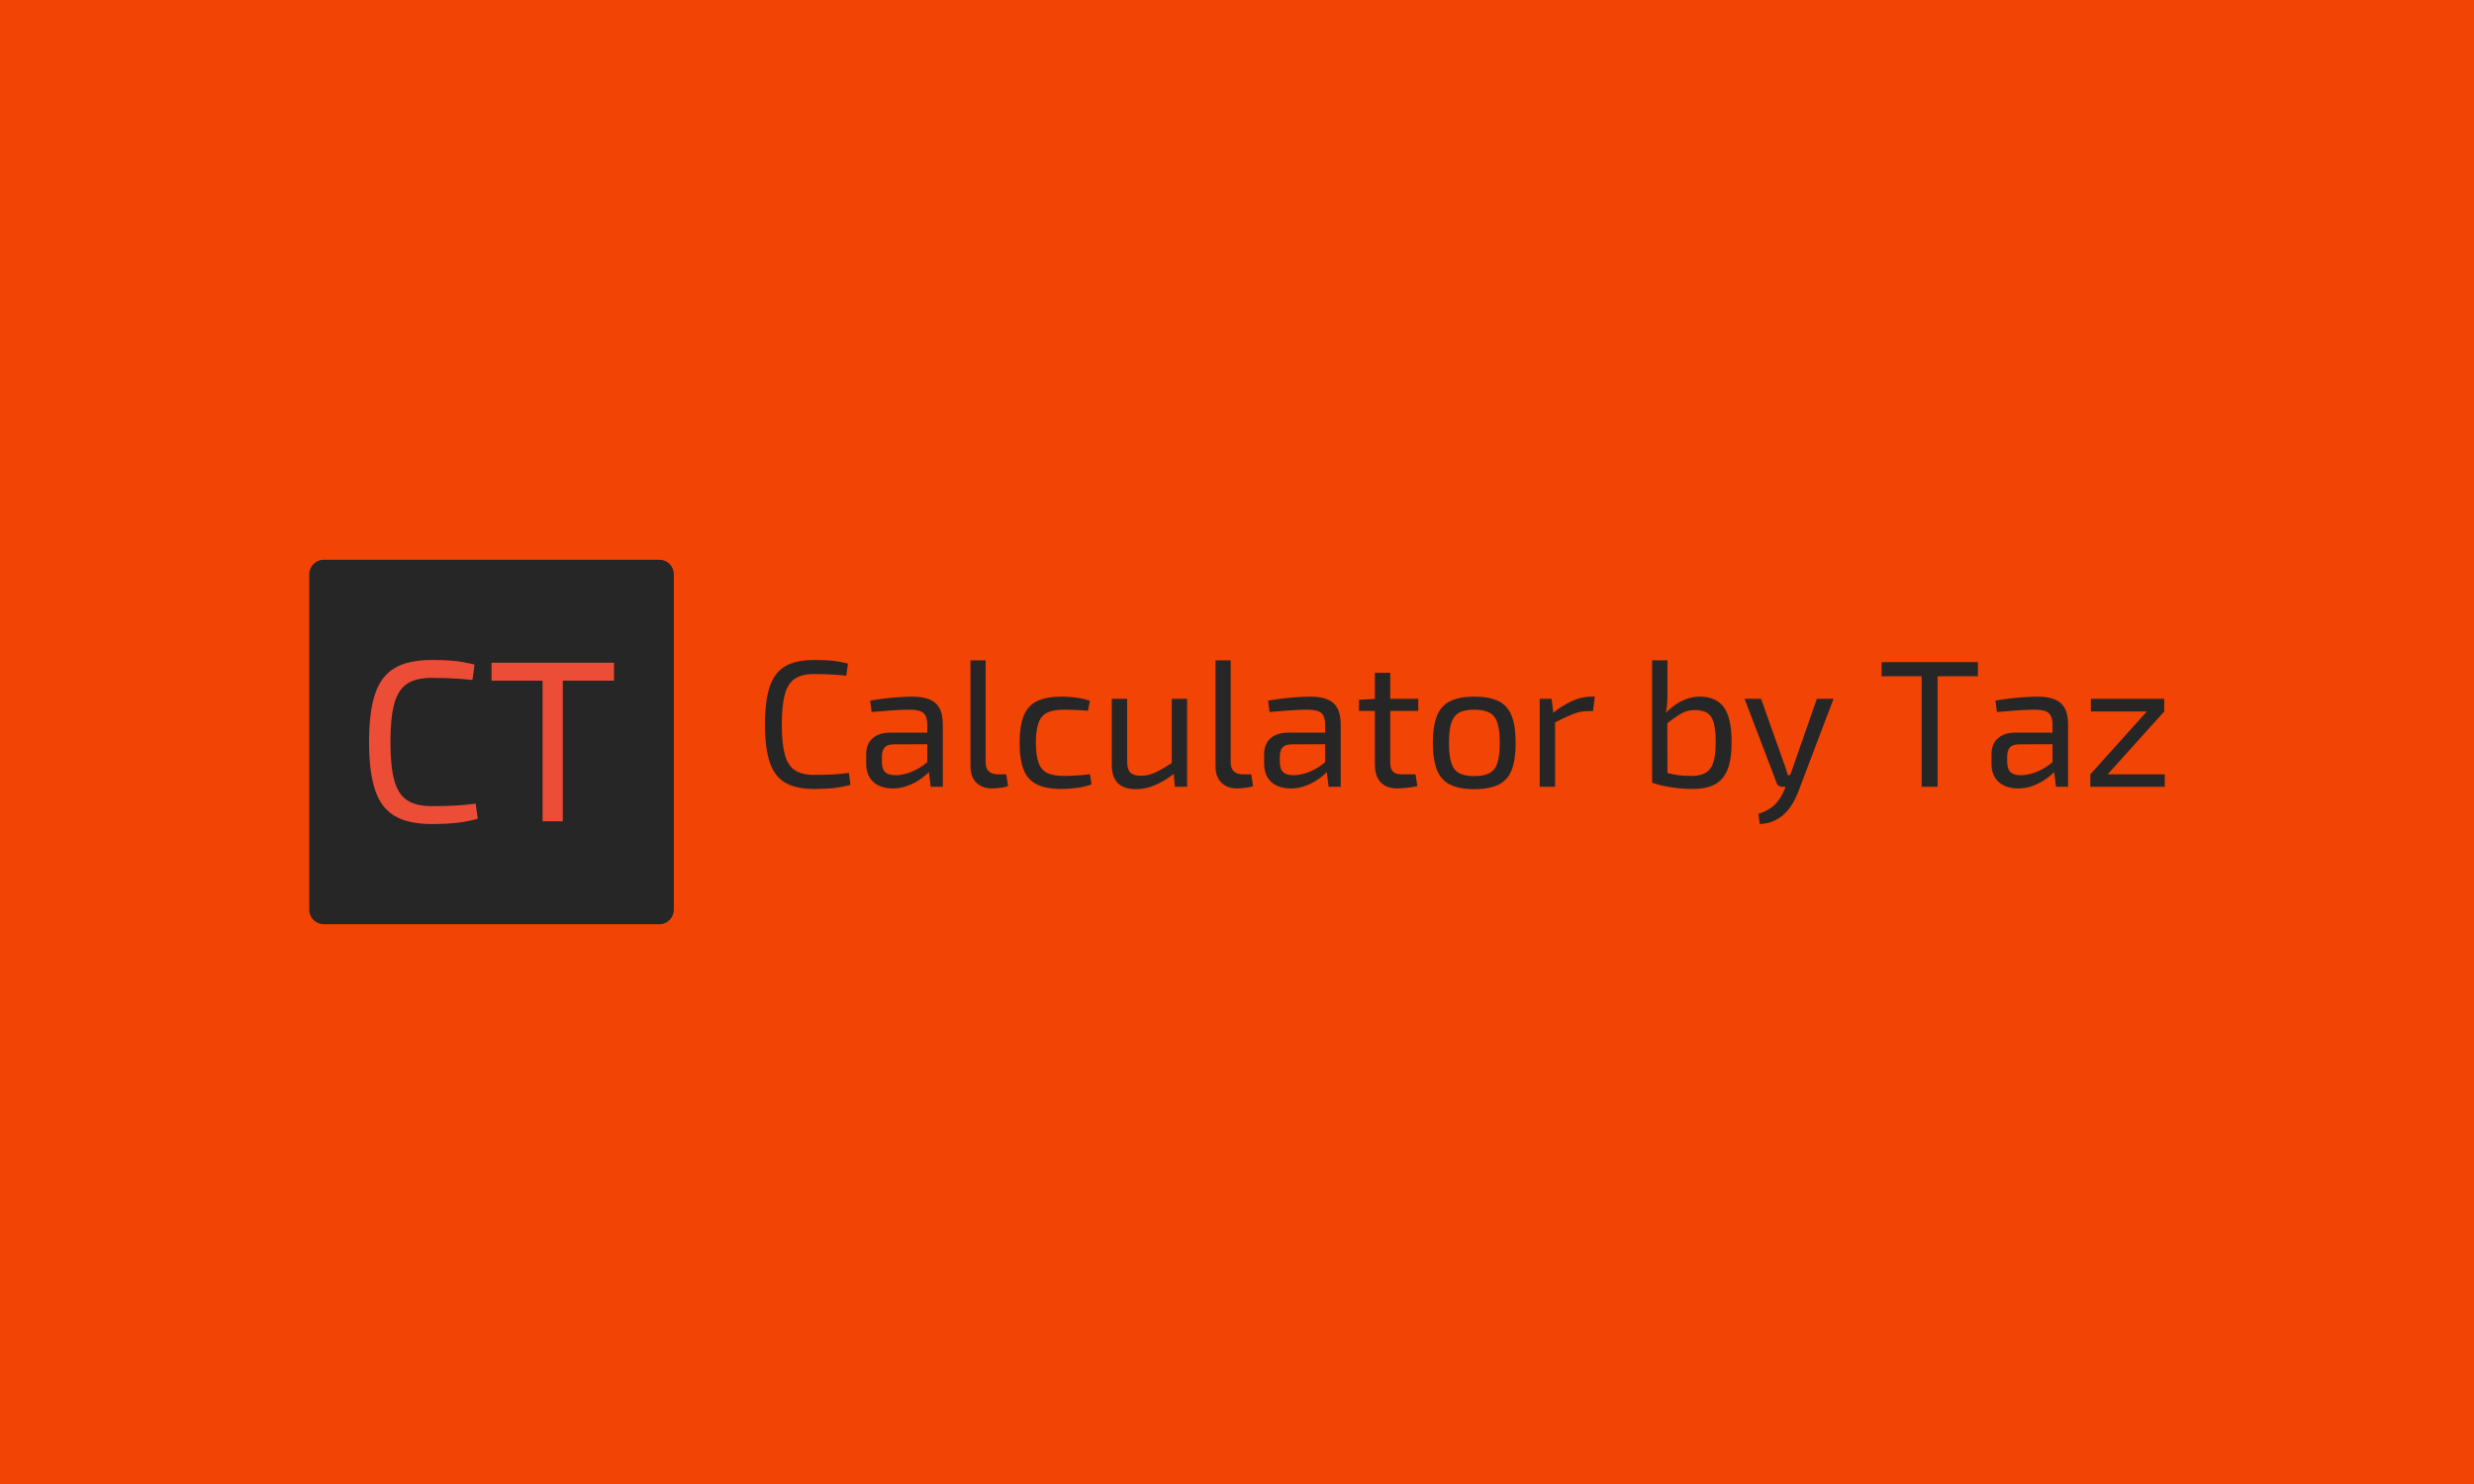
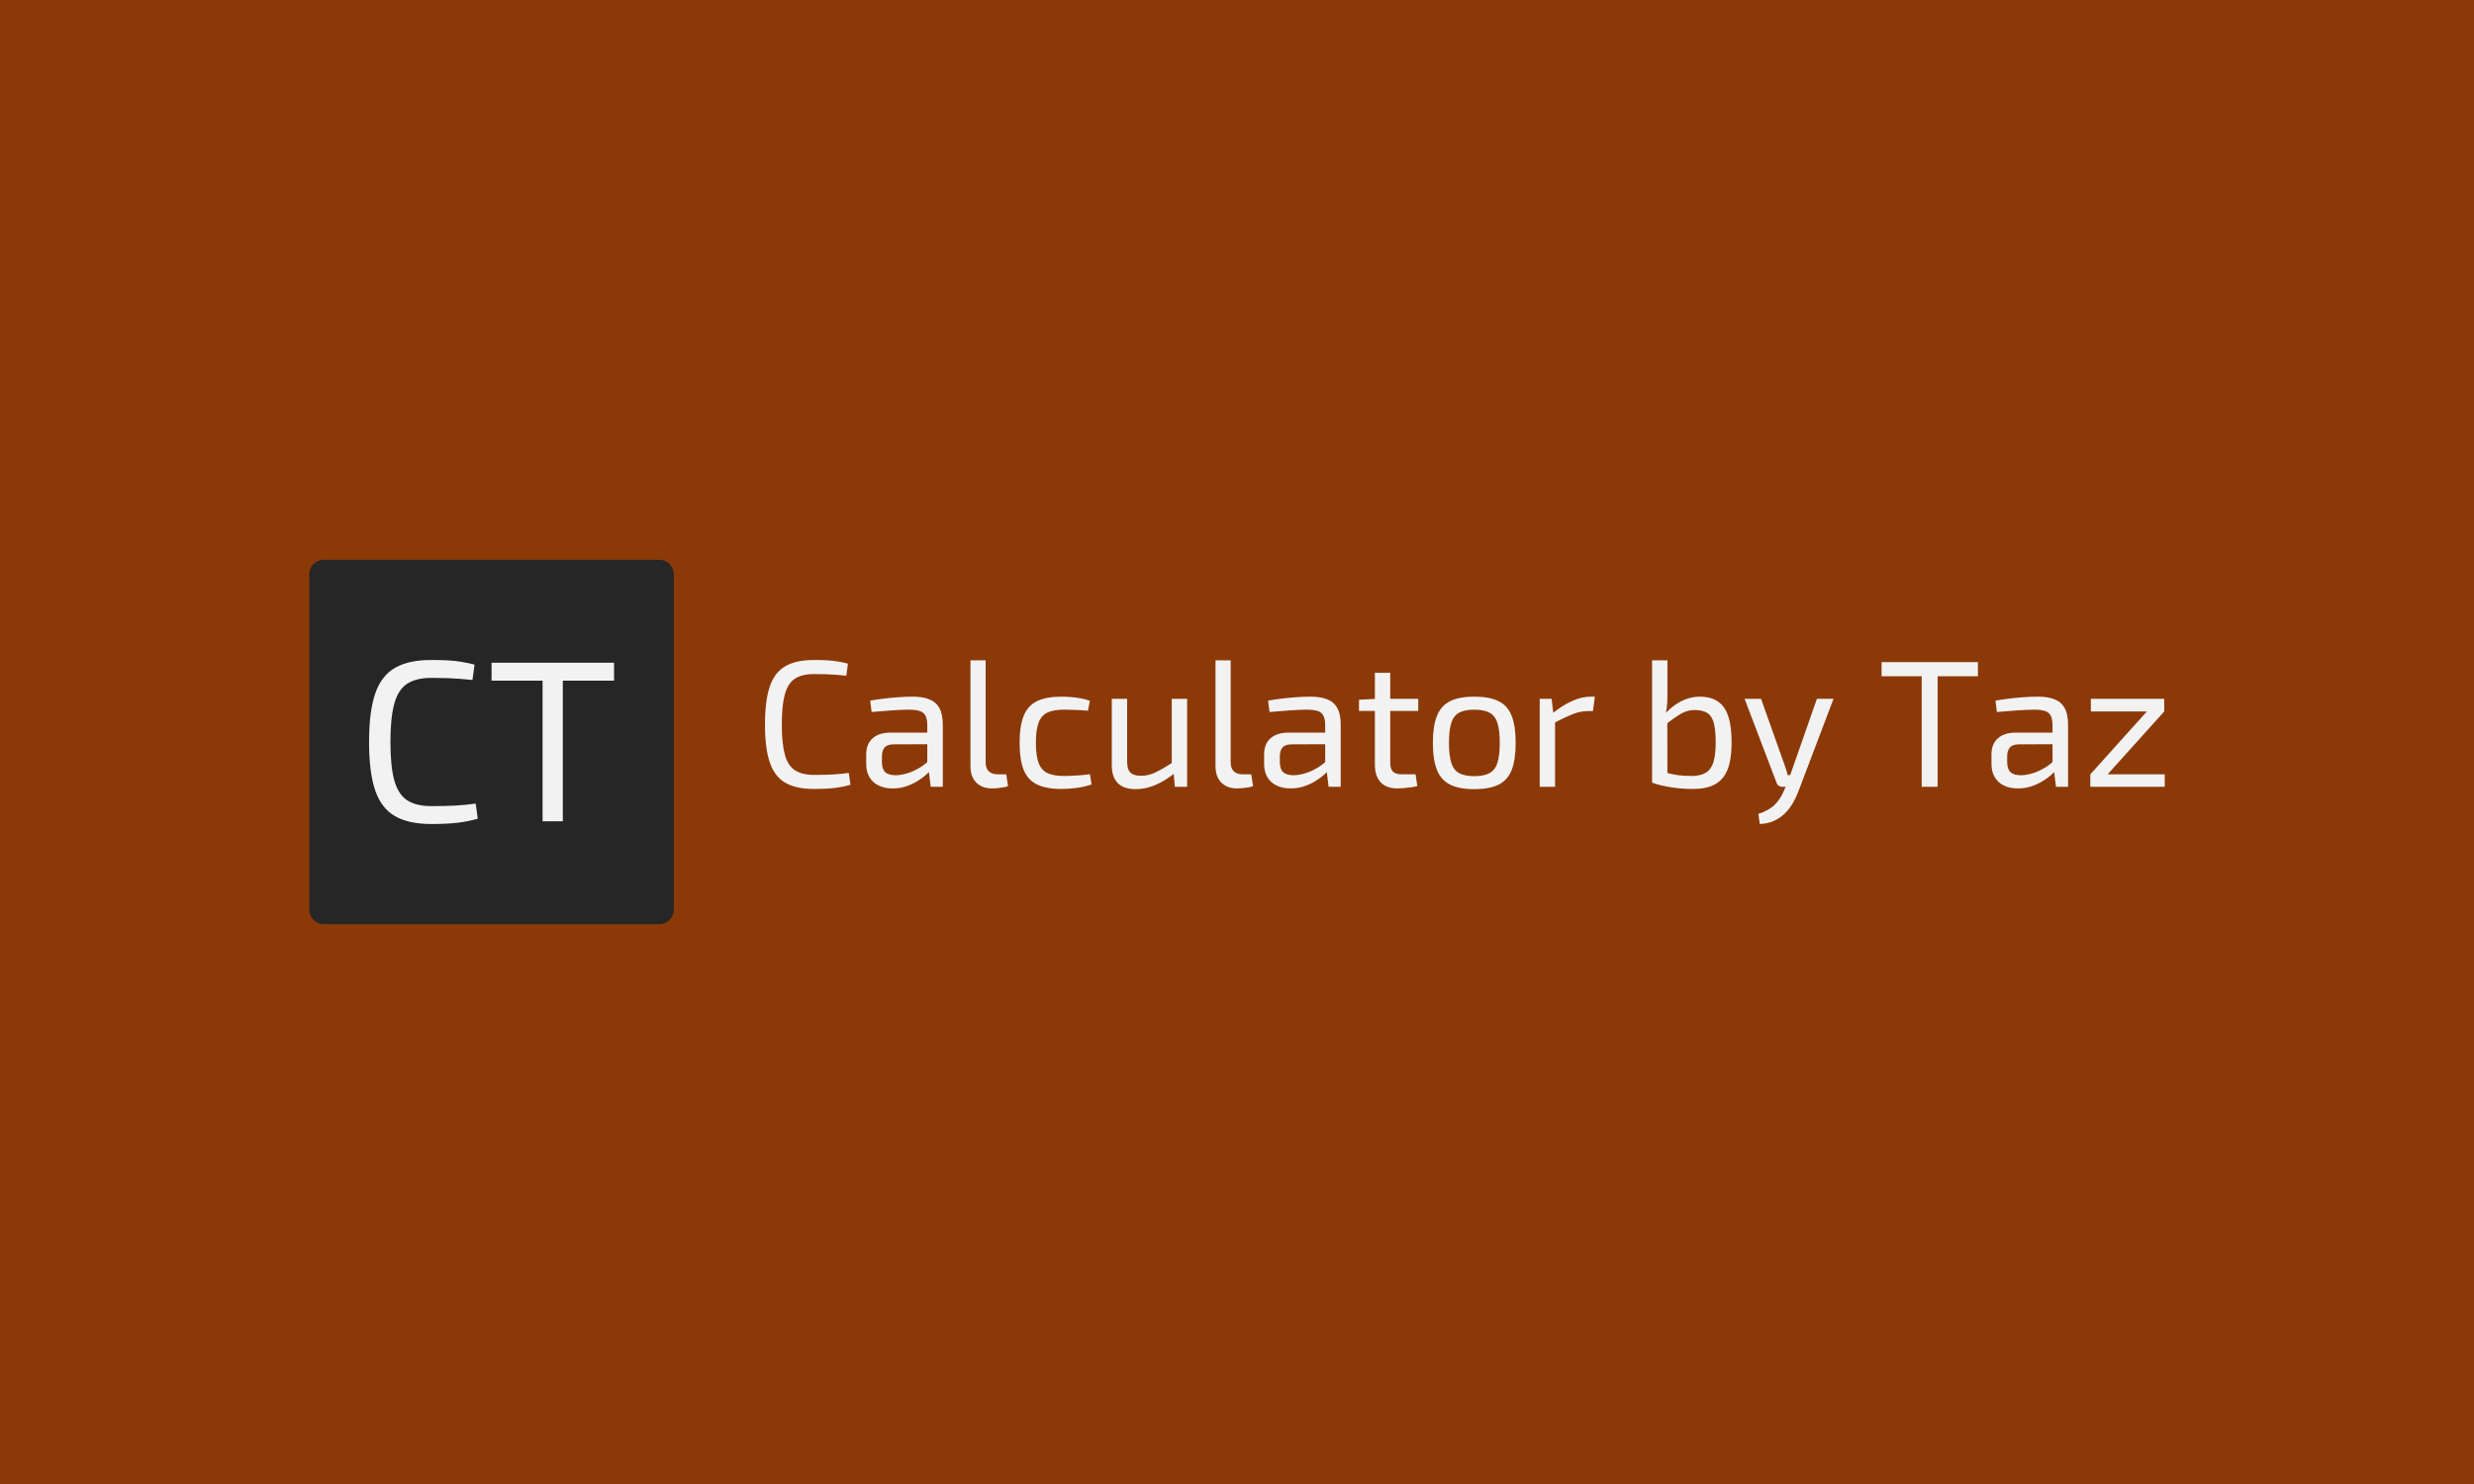
<svg xmlns="http://www.w3.org/2000/svg" version="1.1" width="100%" height="100%" viewBox="0 0 1000 600">
-   <rect width="1000" height="600" x="0" y="0" fill="#f24405" />
+   <rect width="1000" height="600" x="0" y="0" fill="#8c3908" />
  <g>
    <rect width="333.333" height="333.333" rx="13.333" ry="13.333" y="304.956" fill="#262626" transform="matrix(0.4421114,0,0,0.4421114,0,91.49007)" x="282.734" />
-     <path d="M394.347 396.623L394.347 396.623Q403.598 396.623 410.223 397.032Q416.847 397.44 422.421 398.403Q427.966 399.337 433.861 400.825L433.861 400.825L431.964 414.892Q425.661 414.25 420.32 413.841Q414.95 413.432 408.851 413.199Q402.752 412.995 394.347 412.995L394.347 412.995Q380.281 412.995 372.081 418.452Q363.88 423.938 360.437 436.75Q356.964 449.561 356.964 471.623L356.964 471.623Q356.964 493.685 360.437 506.497Q363.88 519.308 372.081 524.794Q380.281 530.251 394.347 530.251L394.347 530.251Q407.801 530.251 416.935 529.726Q426.098 529.201 434.912 527.946L434.912 527.946L436.808 541.808Q427.762 544.318 418.219 545.485Q408.647 546.623 394.347 546.623L394.347 546.623Q373.569 546.623 361.05 539.386Q348.559 532.148 342.985 515.748Q337.412 499.347 337.412 471.623L337.412 471.623Q337.412 443.899 342.985 427.499Q348.559 411.098 361.05 403.86Q373.569 396.623 394.347 396.623ZM496.05 399.133L514.552 399.133L514.552 544.113L496.05 544.113L496.05 399.133ZM449.415 399.133L561.39 399.133L561.39 415.534L449.415 415.534L449.415 399.133Z " fill="#ec4d37" transform="matrix(0.4421114,0,0,0.4421114,0,91.49007)" />
-     <path d="M744.169 396.623L744.169 396.623Q751.443 396.623 756.652 396.944Q761.861 397.266 766.243 398.023Q770.603 398.757 775.238 399.927L775.238 399.927L773.747 410.987Q768.79 410.483 764.591 410.161Q760.369 409.84 755.573 409.657Q750.778 409.496 744.169 409.496L744.169 409.496Q733.109 409.496 726.661 413.787Q720.213 418.101 717.505 428.174Q714.775 438.248 714.775 455.595L714.775 455.595Q714.775 472.942 717.505 483.016Q720.213 493.089 726.661 497.403Q733.109 501.694 744.169 501.694L744.169 501.694Q754.747 501.694 761.929 501.281Q769.135 500.868 776.064 499.881L776.064 499.881L777.556 510.781Q770.443 512.754 762.939 513.672Q755.413 514.567 744.169 514.567L744.169 514.567Q727.831 514.567 717.987 508.876Q708.166 503.186 703.784 490.29Q699.401 477.394 699.401 455.595L699.401 455.595Q699.401 433.796 703.784 420.9Q708.166 408.004 717.987 402.314Q727.831 396.623 744.169 396.623ZM834.394 430.148L834.394 430.148Q843.297 430.148 849.493 432.557Q855.688 434.943 858.832 440.565Q861.975 446.187 861.975 455.916L861.975 455.916L861.975 512.594L850.915 512.594L848.758 495.086L847.772 493.273L847.772 455.916Q847.772 448.482 844.376 445.269Q841.002 442.057 831.411 442.057L831.411 442.057Q825.124 442.057 815.624 442.699Q806.124 443.365 796.877 444.191L796.877 444.191L795.569 433.796Q801.168 432.786 807.868 431.96Q814.568 431.134 821.498 430.652Q828.428 430.148 834.394 430.148ZM814.224 463.03L855.367 463.03L855.206 473.608L816.702 473.769Q810.92 473.929 808.602 476.82Q806.308 479.712 806.308 484.829L806.308 484.829L806.308 489.969Q806.308 496.233 809.268 499.124Q812.251 502.015 818.859 502.015L818.859 502.015Q823.471 502.015 829.346 500.294Q835.22 498.551 841.163 494.925Q847.106 491.277 852.063 485.655L852.063 485.655L852.063 496.072Q850.25 498.39 846.854 501.442Q843.481 504.494 838.754 507.385Q834.05 510.276 828.359 512.181Q822.645 514.085 816.037 514.085L816.037 514.085Q808.946 514.085 803.485 511.515Q798.047 508.968 794.972 503.92Q791.92 498.872 791.92 491.621L791.92 491.621L791.92 482.855Q791.92 473.447 797.795 468.238Q803.646 463.03 814.224 463.03L814.224 463.03ZM887.262 396.944L901.122 396.944L901.122 490.45Q901.122 495.751 904.013 498.459Q906.904 501.189 912.205 501.189L912.205 501.189L919.961 501.189L921.613 511.928Q920.121 512.594 917.414 513.098Q914.683 513.58 911.792 513.833Q908.901 514.085 906.904 514.085L906.904 514.085Q898.001 514.085 892.632 508.785Q887.262 503.507 887.262 493.594L887.262 493.594L887.262 396.944ZM970.511 430.148L970.511 430.148Q974.16 430.148 978.611 430.492Q983.086 430.813 987.79 431.639Q992.494 432.465 996.464 433.957L996.464 433.957L994.651 443.043Q989.19 442.539 983.155 442.286Q977.12 442.057 972.829 442.057L972.829 442.057Q963.26 442.057 957.639 444.696Q952.017 447.334 949.538 453.943Q947.06 460.551 947.06 472.277L947.06 472.277Q947.06 484.003 949.538 490.703Q952.017 497.403 957.639 500.042Q963.26 502.681 972.829 502.681L972.829 502.681Q975.307 502.681 979.277 502.52Q983.247 502.36 987.79 502.015Q992.333 501.694 996.464 501.029L996.464 501.029L997.955 510.437Q991.828 512.594 984.646 513.58Q977.464 514.567 970.351 514.567L970.351 514.567Q956.468 514.567 948.047 510.437Q939.626 506.306 935.908 497.059Q932.191 487.812 932.191 472.277L932.191 472.277Q932.191 456.742 936 447.495Q939.786 438.248 948.208 434.209Q956.652 430.148 970.511 430.148ZM1016.45 432.144L1030.493 432.144L1030.493 488.638Q1030.332 496.233 1033.292 499.377Q1036.275 502.52 1043.205 502.52L1043.205 502.52Q1049.997 502.52 1056.675 499.285Q1063.375 496.072 1072.783 489.969L1072.783 489.969L1074.596 499.698Q1065.188 507.132 1056.353 510.942Q1047.519 514.751 1038.432 514.751L1038.432 514.751Q1016.45 514.751 1016.45 492.607L1016.45 492.607L1016.45 432.144ZM1071.292 432.144L1085.335 432.144L1085.335 512.594L1074.114 512.594L1072.783 497.403L1071.292 494.925L1071.292 432.144ZM1111.287 396.944L1125.169 396.944L1125.169 490.45Q1125.169 495.751 1128.061 498.459Q1130.952 501.189 1136.23 501.189L1136.23 501.189L1143.985 501.189L1145.638 511.928Q1144.169 512.594 1141.438 513.098Q1138.708 513.58 1135.817 513.833Q1132.925 514.085 1130.952 514.085L1130.952 514.085Q1122.026 514.085 1116.656 508.785Q1111.287 503.507 1111.287 493.594L1111.287 493.594L1111.287 396.944ZM1198.185 430.148L1198.185 430.148Q1207.111 430.148 1213.306 432.557Q1219.502 434.943 1222.645 440.565Q1225.766 446.187 1225.766 455.916L1225.766 455.916L1225.766 512.594L1214.706 512.594L1212.549 495.086L1211.562 493.273L1211.562 455.916Q1211.562 448.482 1208.189 445.269Q1204.793 442.057 1195.202 442.057L1195.202 442.057Q1188.937 442.057 1179.437 442.699Q1169.938 443.365 1160.69 444.191L1160.69 444.191L1159.359 433.796Q1164.981 432.786 1171.659 431.96Q1178.359 431.134 1185.289 430.652Q1192.241 430.148 1198.185 430.148ZM1178.038 463.03L1219.158 463.03L1218.997 473.608L1180.516 473.769Q1174.733 473.929 1172.416 476.82Q1170.098 479.712 1170.098 484.829L1170.098 484.829L1170.098 489.969Q1170.098 496.233 1173.081 499.124Q1176.041 502.015 1182.65 502.015L1182.65 502.015Q1187.285 502.015 1193.136 500.294Q1199.011 498.551 1204.954 494.925Q1210.897 491.277 1215.853 485.655L1215.853 485.655L1215.853 496.072Q1214.04 498.39 1210.667 501.442Q1207.271 504.494 1202.567 507.385Q1197.863 510.276 1192.15 512.181Q1186.459 514.085 1179.85 514.085L1179.85 514.085Q1172.737 514.085 1167.299 511.515Q1161.838 508.968 1158.786 503.92Q1155.734 498.872 1155.734 491.621L1155.734 491.621L1155.734 482.855Q1155.734 473.447 1161.585 468.238Q1167.459 463.03 1178.038 463.03L1178.038 463.03ZM1256.996 408.349L1271.039 408.349L1271.039 490.45Q1271.039 496.233 1273.517 498.711Q1275.995 501.189 1281.939 501.189L1281.939 501.189L1294.169 501.189L1295.821 511.928Q1293.182 512.594 1289.717 513.098Q1286.252 513.58 1282.948 513.833Q1279.644 514.085 1277.648 514.085L1277.648 514.085Q1267.574 514.085 1262.297 508.463Q1256.996 502.841 1256.996 492.263L1256.996 492.263L1256.996 408.349ZM1258.327 432.144L1296.647 432.144L1296.647 443.204L1242.471 443.204L1242.471 432.97L1258.327 432.144ZM1347.863 430.148L1347.863 430.148Q1361.746 430.148 1370.098 434.278Q1378.428 438.408 1382.076 447.747Q1385.702 457.087 1385.702 472.438L1385.702 472.438Q1385.702 487.812 1382.076 497.151Q1378.428 506.49 1370.098 510.62Q1361.746 514.751 1347.863 514.751L1347.863 514.751Q1334.164 514.751 1325.812 510.62Q1317.459 506.49 1313.742 497.151Q1310.025 487.812 1310.025 472.438L1310.025 472.438Q1310.025 457.087 1313.742 447.747Q1317.459 438.408 1325.812 434.278Q1334.164 430.148 1347.863 430.148ZM1347.863 442.057L1347.863 442.057Q1339.121 442.057 1334.073 444.764Q1329.024 447.495 1326.89 454.104Q1324.733 460.712 1324.733 472.438L1324.733 472.438Q1324.733 484.186 1326.89 490.795Q1329.024 497.403 1334.073 500.111Q1339.121 502.841 1347.863 502.841L1347.863 502.841Q1356.629 502.841 1361.746 500.111Q1366.863 497.403 1369.02 490.795Q1371.154 484.186 1371.154 472.438L1371.154 472.438Q1371.154 460.712 1369.02 454.104Q1366.863 447.495 1361.746 444.764Q1356.629 442.057 1347.863 442.057ZM1407.684 432.144L1418.584 432.144L1420.397 447.495L1421.727 449.973L1421.727 512.594L1407.684 512.594L1407.684 432.144ZM1454.426 430.148L1458.074 430.148L1456.422 443.365L1451.787 443.365Q1444.674 443.365 1437.583 446.256Q1430.47 449.147 1420.236 454.448L1420.236 454.448L1419.066 445.682Q1427.992 438.408 1437.01 434.278Q1446.005 430.148 1454.426 430.148L1454.426 430.148ZM1554.059 430.148L1554.059 430.148Q1568.928 430.148 1576.018 439.808Q1583.132 449.491 1583.132 472.116L1583.132 472.116Q1583.132 482.534 1581.388 490.45Q1579.667 498.39 1575.605 503.759Q1571.567 509.129 1564.706 511.859Q1557.845 514.567 1547.45 514.567L1547.45 514.567Q1543.32 514.567 1538.524 514.246Q1533.728 513.925 1528.772 513.167Q1523.816 512.433 1519.112 511.355Q1514.408 510.276 1510.438 508.785L1510.438 508.785L1521.682 499.216Q1526.133 500.524 1530.516 501.35Q1534.899 502.176 1539.098 502.428Q1543.32 502.681 1547.106 502.681L1547.106 502.681Q1554.885 502.52 1559.589 499.698Q1564.293 496.898 1566.45 490.198Q1568.584 483.521 1568.584 472.116L1568.584 472.116Q1568.584 461.056 1566.932 454.517Q1565.28 448 1561.08 445.177Q1556.858 442.378 1549.102 442.378L1549.102 442.378Q1542.494 442.378 1536.551 445.935Q1530.585 449.491 1522.829 455.595L1522.829 455.595L1521.842 446.187Q1526.799 440.886 1532.007 437.33Q1537.193 433.796 1542.815 431.96Q1548.437 430.148 1554.059 430.148ZM1510.438 396.944L1524.481 396.944L1524.481 427.004Q1524.481 432.144 1524.229 436.435Q1523.976 440.726 1522.989 445.177L1522.989 445.177L1524.32 447.495L1524.481 509.45L1510.438 508.785L1510.438 396.944ZM1661.103 432.144L1676.317 432.144L1644.1 517.045Q1642.104 522.346 1639.144 527.463Q1636.161 532.58 1631.961 536.802Q1627.739 541.001 1622.049 543.663Q1616.335 546.302 1608.9 546.623L1608.9 546.623L1607.593 537.376Q1617.322 534.232 1622.622 528.954Q1627.9 523.654 1631.044 516.059L1631.044 516.059L1635.013 506.49Q1636.321 503.186 1637.652 499.216Q1638.983 495.246 1640.13 492.103L1640.13 492.103L1661.103 432.144ZM1595.018 432.144L1610.071 432.144L1631.365 492.103Q1632.191 494.581 1633.017 496.99Q1633.843 499.377 1634.348 501.855L1634.348 501.855L1638.157 501.855L1633.522 512.594L1629.231 512.594Q1627.579 512.594 1626.179 511.607Q1624.756 510.62 1624.274 508.968L1624.274 508.968L1595.018 432.144ZM1756.927 398.596L1771.475 398.596L1771.475 512.594L1756.927 512.594L1756.927 398.596ZM1720.259 398.596L1808.327 398.596L1808.327 411.492L1720.259 411.492L1720.259 398.596ZM1863.168 430.148L1863.168 430.148Q1872.095 430.148 1878.29 432.557Q1884.486 434.943 1887.629 440.565Q1890.75 446.187 1890.75 455.916L1890.75 455.916L1890.75 512.594L1879.69 512.594L1877.533 495.086L1876.546 493.273L1876.546 455.916Q1876.546 448.482 1873.173 445.269Q1869.777 442.057 1860.185 442.057L1860.185 442.057Q1853.921 442.057 1844.421 442.699Q1834.922 443.365 1825.674 444.191L1825.674 444.191L1824.343 433.796Q1829.965 432.786 1836.642 431.96Q1843.343 431.134 1850.273 430.652Q1857.225 430.148 1863.168 430.148ZM1843.022 463.03L1884.141 463.03L1883.981 473.608L1845.5 473.769Q1839.717 473.929 1837.4 476.82Q1835.082 479.712 1835.082 484.829L1835.082 484.829L1835.082 489.969Q1835.082 496.233 1838.065 499.124Q1841.025 502.015 1847.634 502.015L1847.634 502.015Q1852.269 502.015 1858.12 500.294Q1863.994 498.551 1869.938 494.925Q1875.881 491.277 1880.837 485.655L1880.837 485.655L1880.837 496.072Q1879.024 498.39 1875.651 501.442Q1872.255 504.494 1867.551 507.385Q1862.847 510.276 1857.134 512.181Q1851.443 514.085 1844.834 514.085L1844.834 514.085Q1837.721 514.085 1832.283 511.515Q1826.821 508.968 1823.77 503.92Q1820.718 498.872 1820.718 491.621L1820.718 491.621L1820.718 482.855Q1820.718 473.447 1826.569 468.238Q1832.443 463.03 1843.022 463.03L1843.022 463.03ZM1911.08 501.189L1962.962 443.525L1978.657 443.709L1926.776 501.35L1911.08 501.189ZM1911.08 501.189L1979.139 501.189L1979.139 512.594L1911.08 512.594L1911.08 501.189ZM1911.585 432.144L1978.657 432.144L1978.657 443.709L1911.585 443.709L1911.585 432.144Z " fill="#262626" transform="matrix(0.4421114,0,0,0.4421114,0,91.49007)" />
+     <path d="M394.347 396.623L394.347 396.623Q403.598 396.623 410.223 397.032Q416.847 397.44 422.421 398.403Q427.966 399.337 433.861 400.825L433.861 400.825L431.964 414.892Q425.661 414.25 420.32 413.841Q414.95 413.432 408.851 413.199Q402.752 412.995 394.347 412.995L394.347 412.995Q380.281 412.995 372.081 418.452Q363.88 423.938 360.437 436.75Q356.964 449.561 356.964 471.623L356.964 471.623Q356.964 493.685 360.437 506.497Q363.88 519.308 372.081 524.794Q380.281 530.251 394.347 530.251L394.347 530.251Q407.801 530.251 416.935 529.726Q426.098 529.201 434.912 527.946L434.912 527.946L436.808 541.808Q427.762 544.318 418.219 545.485Q408.647 546.623 394.347 546.623L394.347 546.623Q373.569 546.623 361.05 539.386Q348.559 532.148 342.985 515.748Q337.412 499.347 337.412 471.623L337.412 471.623Q337.412 443.899 342.985 427.499Q348.559 411.098 361.05 403.86Q373.569 396.623 394.347 396.623ZM496.05 399.133L514.552 399.133L514.552 544.113L496.05 544.113L496.05 399.133ZM449.415 399.133L561.39 399.133L561.39 415.534L449.415 415.534L449.415 399.133Z " fill="#f2f2f2" transform="matrix(0.4421114,0,0,0.4421114,0,91.49007)" />
+     <path d="M744.169 396.623L744.169 396.623Q751.443 396.623 756.652 396.944Q761.861 397.266 766.243 398.023Q770.603 398.757 775.238 399.927L775.238 399.927L773.747 410.987Q768.79 410.483 764.591 410.161Q760.369 409.84 755.573 409.657Q750.778 409.496 744.169 409.496L744.169 409.496Q733.109 409.496 726.661 413.787Q720.213 418.101 717.505 428.174Q714.775 438.248 714.775 455.595L714.775 455.595Q714.775 472.942 717.505 483.016Q720.213 493.089 726.661 497.403Q733.109 501.694 744.169 501.694L744.169 501.694Q754.747 501.694 761.929 501.281Q769.135 500.868 776.064 499.881L776.064 499.881L777.556 510.781Q770.443 512.754 762.939 513.672Q755.413 514.567 744.169 514.567L744.169 514.567Q727.831 514.567 717.987 508.876Q708.166 503.186 703.784 490.29Q699.401 477.394 699.401 455.595L699.401 455.595Q699.401 433.796 703.784 420.9Q708.166 408.004 717.987 402.314Q727.831 396.623 744.169 396.623ZM834.394 430.148L834.394 430.148Q843.297 430.148 849.493 432.557Q855.688 434.943 858.832 440.565Q861.975 446.187 861.975 455.916L861.975 455.916L861.975 512.594L850.915 512.594L848.758 495.086L847.772 493.273L847.772 455.916Q847.772 448.482 844.376 445.269Q841.002 442.057 831.411 442.057L831.411 442.057Q825.124 442.057 815.624 442.699Q806.124 443.365 796.877 444.191L796.877 444.191L795.569 433.796Q801.168 432.786 807.868 431.96Q814.568 431.134 821.498 430.652Q828.428 430.148 834.394 430.148ZM814.224 463.03L855.367 463.03L855.206 473.608L816.702 473.769Q810.92 473.929 808.602 476.82Q806.308 479.712 806.308 484.829L806.308 484.829L806.308 489.969Q806.308 496.233 809.268 499.124Q812.251 502.015 818.859 502.015L818.859 502.015Q823.471 502.015 829.346 500.294Q835.22 498.551 841.163 494.925Q847.106 491.277 852.063 485.655L852.063 485.655L852.063 496.072Q850.25 498.39 846.854 501.442Q843.481 504.494 838.754 507.385Q834.05 510.276 828.359 512.181Q822.645 514.085 816.037 514.085L816.037 514.085Q808.946 514.085 803.485 511.515Q798.047 508.968 794.972 503.92Q791.92 498.872 791.92 491.621L791.92 491.621L791.92 482.855Q791.92 473.447 797.795 468.238Q803.646 463.03 814.224 463.03L814.224 463.03ZM887.262 396.944L901.122 396.944L901.122 490.45Q901.122 495.751 904.013 498.459Q906.904 501.189 912.205 501.189L912.205 501.189L919.961 501.189L921.613 511.928Q920.121 512.594 917.414 513.098Q914.683 513.58 911.792 513.833Q908.901 514.085 906.904 514.085L906.904 514.085Q898.001 514.085 892.632 508.785Q887.262 503.507 887.262 493.594L887.262 493.594L887.262 396.944ZM970.511 430.148L970.511 430.148Q974.16 430.148 978.611 430.492Q983.086 430.813 987.79 431.639Q992.494 432.465 996.464 433.957L996.464 433.957L994.651 443.043Q989.19 442.539 983.155 442.286Q977.12 442.057 972.829 442.057L972.829 442.057Q963.26 442.057 957.639 444.696Q952.017 447.334 949.538 453.943Q947.06 460.551 947.06 472.277L947.06 472.277Q947.06 484.003 949.538 490.703Q952.017 497.403 957.639 500.042Q963.26 502.681 972.829 502.681L972.829 502.681Q975.307 502.681 979.277 502.52Q983.247 502.36 987.79 502.015Q992.333 501.694 996.464 501.029L996.464 501.029L997.955 510.437Q991.828 512.594 984.646 513.58Q977.464 514.567 970.351 514.567L970.351 514.567Q956.468 514.567 948.047 510.437Q939.626 506.306 935.908 497.059Q932.191 487.812 932.191 472.277L932.191 472.277Q932.191 456.742 936 447.495Q939.786 438.248 948.208 434.209Q956.652 430.148 970.511 430.148ZM1016.45 432.144L1030.493 432.144L1030.493 488.638Q1030.332 496.233 1033.292 499.377Q1036.275 502.52 1043.205 502.52L1043.205 502.52Q1049.997 502.52 1056.675 499.285Q1063.375 496.072 1072.783 489.969L1072.783 489.969L1074.596 499.698Q1065.188 507.132 1056.353 510.942Q1047.519 514.751 1038.432 514.751L1038.432 514.751Q1016.45 514.751 1016.45 492.607L1016.45 492.607L1016.45 432.144ZM1071.292 432.144L1085.335 432.144L1085.335 512.594L1074.114 512.594L1072.783 497.403L1071.292 494.925L1071.292 432.144ZM1111.287 396.944L1125.169 396.944L1125.169 490.45Q1125.169 495.751 1128.061 498.459Q1130.952 501.189 1136.23 501.189L1136.23 501.189L1143.985 501.189L1145.638 511.928Q1144.169 512.594 1141.438 513.098Q1138.708 513.58 1135.817 513.833Q1132.925 514.085 1130.952 514.085L1130.952 514.085Q1122.026 514.085 1116.656 508.785Q1111.287 503.507 1111.287 493.594L1111.287 493.594L1111.287 396.944ZM1198.185 430.148L1198.185 430.148Q1207.111 430.148 1213.306 432.557Q1219.502 434.943 1222.645 440.565Q1225.766 446.187 1225.766 455.916L1225.766 455.916L1225.766 512.594L1214.706 512.594L1212.549 495.086L1211.562 493.273L1211.562 455.916Q1211.562 448.482 1208.189 445.269Q1204.793 442.057 1195.202 442.057L1195.202 442.057Q1188.937 442.057 1179.437 442.699Q1169.938 443.365 1160.69 444.191L1160.69 444.191L1159.359 433.796Q1164.981 432.786 1171.659 431.96Q1178.359 431.134 1185.289 430.652Q1192.241 430.148 1198.185 430.148ZM1178.038 463.03L1219.158 463.03L1218.997 473.608L1180.516 473.769Q1174.733 473.929 1172.416 476.82Q1170.098 479.712 1170.098 484.829L1170.098 484.829L1170.098 489.969Q1170.098 496.233 1173.081 499.124Q1176.041 502.015 1182.65 502.015L1182.65 502.015Q1187.285 502.015 1193.136 500.294Q1199.011 498.551 1204.954 494.925Q1210.897 491.277 1215.853 485.655L1215.853 485.655L1215.853 496.072Q1214.04 498.39 1210.667 501.442Q1207.271 504.494 1202.567 507.385Q1197.863 510.276 1192.15 512.181Q1186.459 514.085 1179.85 514.085L1179.85 514.085Q1172.737 514.085 1167.299 511.515Q1161.838 508.968 1158.786 503.92Q1155.734 498.872 1155.734 491.621L1155.734 491.621L1155.734 482.855Q1155.734 473.447 1161.585 468.238Q1167.459 463.03 1178.038 463.03L1178.038 463.03ZM1256.996 408.349L1271.039 408.349L1271.039 490.45Q1271.039 496.233 1273.517 498.711Q1275.995 501.189 1281.939 501.189L1281.939 501.189L1294.169 501.189L1295.821 511.928Q1293.182 512.594 1289.717 513.098Q1286.252 513.58 1282.948 513.833Q1279.644 514.085 1277.648 514.085L1277.648 514.085Q1267.574 514.085 1262.297 508.463Q1256.996 502.841 1256.996 492.263L1256.996 492.263L1256.996 408.349ZM1258.327 432.144L1296.647 432.144L1296.647 443.204L1242.471 443.204L1242.471 432.97L1258.327 432.144ZM1347.863 430.148L1347.863 430.148Q1361.746 430.148 1370.098 434.278Q1378.428 438.408 1382.076 447.747Q1385.702 457.087 1385.702 472.438L1385.702 472.438Q1385.702 487.812 1382.076 497.151Q1378.428 506.49 1370.098 510.62Q1361.746 514.751 1347.863 514.751L1347.863 514.751Q1334.164 514.751 1325.812 510.62Q1317.459 506.49 1313.742 497.151Q1310.025 487.812 1310.025 472.438L1310.025 472.438Q1310.025 457.087 1313.742 447.747Q1317.459 438.408 1325.812 434.278Q1334.164 430.148 1347.863 430.148ZM1347.863 442.057L1347.863 442.057Q1339.121 442.057 1334.073 444.764Q1329.024 447.495 1326.89 454.104Q1324.733 460.712 1324.733 472.438L1324.733 472.438Q1324.733 484.186 1326.89 490.795Q1329.024 497.403 1334.073 500.111Q1339.121 502.841 1347.863 502.841L1347.863 502.841Q1356.629 502.841 1361.746 500.111Q1366.863 497.403 1369.02 490.795Q1371.154 484.186 1371.154 472.438L1371.154 472.438Q1371.154 460.712 1369.02 454.104Q1366.863 447.495 1361.746 444.764Q1356.629 442.057 1347.863 442.057ZM1407.684 432.144L1418.584 432.144L1420.397 447.495L1421.727 449.973L1421.727 512.594L1407.684 512.594L1407.684 432.144ZM1454.426 430.148L1458.074 430.148L1456.422 443.365L1451.787 443.365Q1444.674 443.365 1437.583 446.256Q1430.47 449.147 1420.236 454.448L1420.236 454.448L1419.066 445.682Q1427.992 438.408 1437.01 434.278Q1446.005 430.148 1454.426 430.148L1454.426 430.148ZM1554.059 430.148L1554.059 430.148Q1568.928 430.148 1576.018 439.808Q1583.132 449.491 1583.132 472.116L1583.132 472.116Q1583.132 482.534 1581.388 490.45Q1579.667 498.39 1575.605 503.759Q1571.567 509.129 1564.706 511.859Q1557.845 514.567 1547.45 514.567L1547.45 514.567Q1543.32 514.567 1538.524 514.246Q1533.728 513.925 1528.772 513.167Q1523.816 512.433 1519.112 511.355Q1514.408 510.276 1510.438 508.785L1510.438 508.785L1521.682 499.216Q1526.133 500.524 1530.516 501.35Q1534.899 502.176 1539.098 502.428Q1543.32 502.681 1547.106 502.681L1547.106 502.681Q1554.885 502.52 1559.589 499.698Q1564.293 496.898 1566.45 490.198Q1568.584 483.521 1568.584 472.116L1568.584 472.116Q1568.584 461.056 1566.932 454.517Q1565.28 448 1561.08 445.177Q1556.858 442.378 1549.102 442.378L1549.102 442.378Q1542.494 442.378 1536.551 445.935Q1530.585 449.491 1522.829 455.595L1522.829 455.595L1521.842 446.187Q1526.799 440.886 1532.007 437.33Q1537.193 433.796 1542.815 431.96Q1548.437 430.148 1554.059 430.148ZM1510.438 396.944L1524.481 396.944L1524.481 427.004Q1524.481 432.144 1524.229 436.435Q1523.976 440.726 1522.989 445.177L1522.989 445.177L1524.32 447.495L1524.481 509.45L1510.438 508.785L1510.438 396.944ZM1661.103 432.144L1676.317 432.144L1644.1 517.045Q1642.104 522.346 1639.144 527.463Q1636.161 532.58 1631.961 536.802Q1627.739 541.001 1622.049 543.663Q1616.335 546.302 1608.9 546.623L1608.9 546.623L1607.593 537.376Q1617.322 534.232 1622.622 528.954Q1627.9 523.654 1631.044 516.059L1631.044 516.059L1635.013 506.49Q1636.321 503.186 1637.652 499.216Q1638.983 495.246 1640.13 492.103L1640.13 492.103L1661.103 432.144ZM1595.018 432.144L1610.071 432.144L1631.365 492.103Q1632.191 494.581 1633.017 496.99Q1633.843 499.377 1634.348 501.855L1634.348 501.855L1638.157 501.855L1633.522 512.594L1629.231 512.594Q1627.579 512.594 1626.179 511.607Q1624.756 510.62 1624.274 508.968L1624.274 508.968L1595.018 432.144ZM1756.927 398.596L1771.475 398.596L1771.475 512.594L1756.927 512.594L1756.927 398.596ZM1720.259 398.596L1808.327 398.596L1808.327 411.492L1720.259 411.492L1720.259 398.596ZM1863.168 430.148L1863.168 430.148Q1872.095 430.148 1878.29 432.557Q1884.486 434.943 1887.629 440.565Q1890.75 446.187 1890.75 455.916L1890.75 455.916L1890.75 512.594L1879.69 512.594L1877.533 495.086L1876.546 493.273L1876.546 455.916Q1876.546 448.482 1873.173 445.269Q1869.777 442.057 1860.185 442.057L1860.185 442.057Q1853.921 442.057 1844.421 442.699Q1834.922 443.365 1825.674 444.191L1825.674 444.191L1824.343 433.796Q1829.965 432.786 1836.642 431.96Q1843.343 431.134 1850.273 430.652Q1857.225 430.148 1863.168 430.148ZM1843.022 463.03L1884.141 463.03L1883.981 473.608L1845.5 473.769Q1839.717 473.929 1837.4 476.82Q1835.082 479.712 1835.082 484.829L1835.082 484.829L1835.082 489.969Q1835.082 496.233 1838.065 499.124Q1841.025 502.015 1847.634 502.015L1847.634 502.015Q1852.269 502.015 1858.12 500.294Q1863.994 498.551 1869.938 494.925Q1875.881 491.277 1880.837 485.655L1880.837 485.655L1880.837 496.072Q1879.024 498.39 1875.651 501.442Q1872.255 504.494 1867.551 507.385Q1862.847 510.276 1857.134 512.181Q1851.443 514.085 1844.834 514.085L1844.834 514.085Q1837.721 514.085 1832.283 511.515Q1826.821 508.968 1823.77 503.92Q1820.718 498.872 1820.718 491.621L1820.718 491.621L1820.718 482.855Q1820.718 473.447 1826.569 468.238Q1832.443 463.03 1843.022 463.03L1843.022 463.03ZM1911.08 501.189L1962.962 443.525L1978.657 443.709L1926.776 501.35L1911.08 501.189ZM1911.08 501.189L1979.139 501.189L1979.139 512.594L1911.08 512.594L1911.08 501.189ZM1911.585 432.144L1978.657 432.144L1978.657 443.709L1911.585 443.709L1911.585 432.144Z " fill="#f2f2f2" transform="matrix(0.4421114,0,0,0.4421114,0,91.49007)" />
  </g>
</svg>
